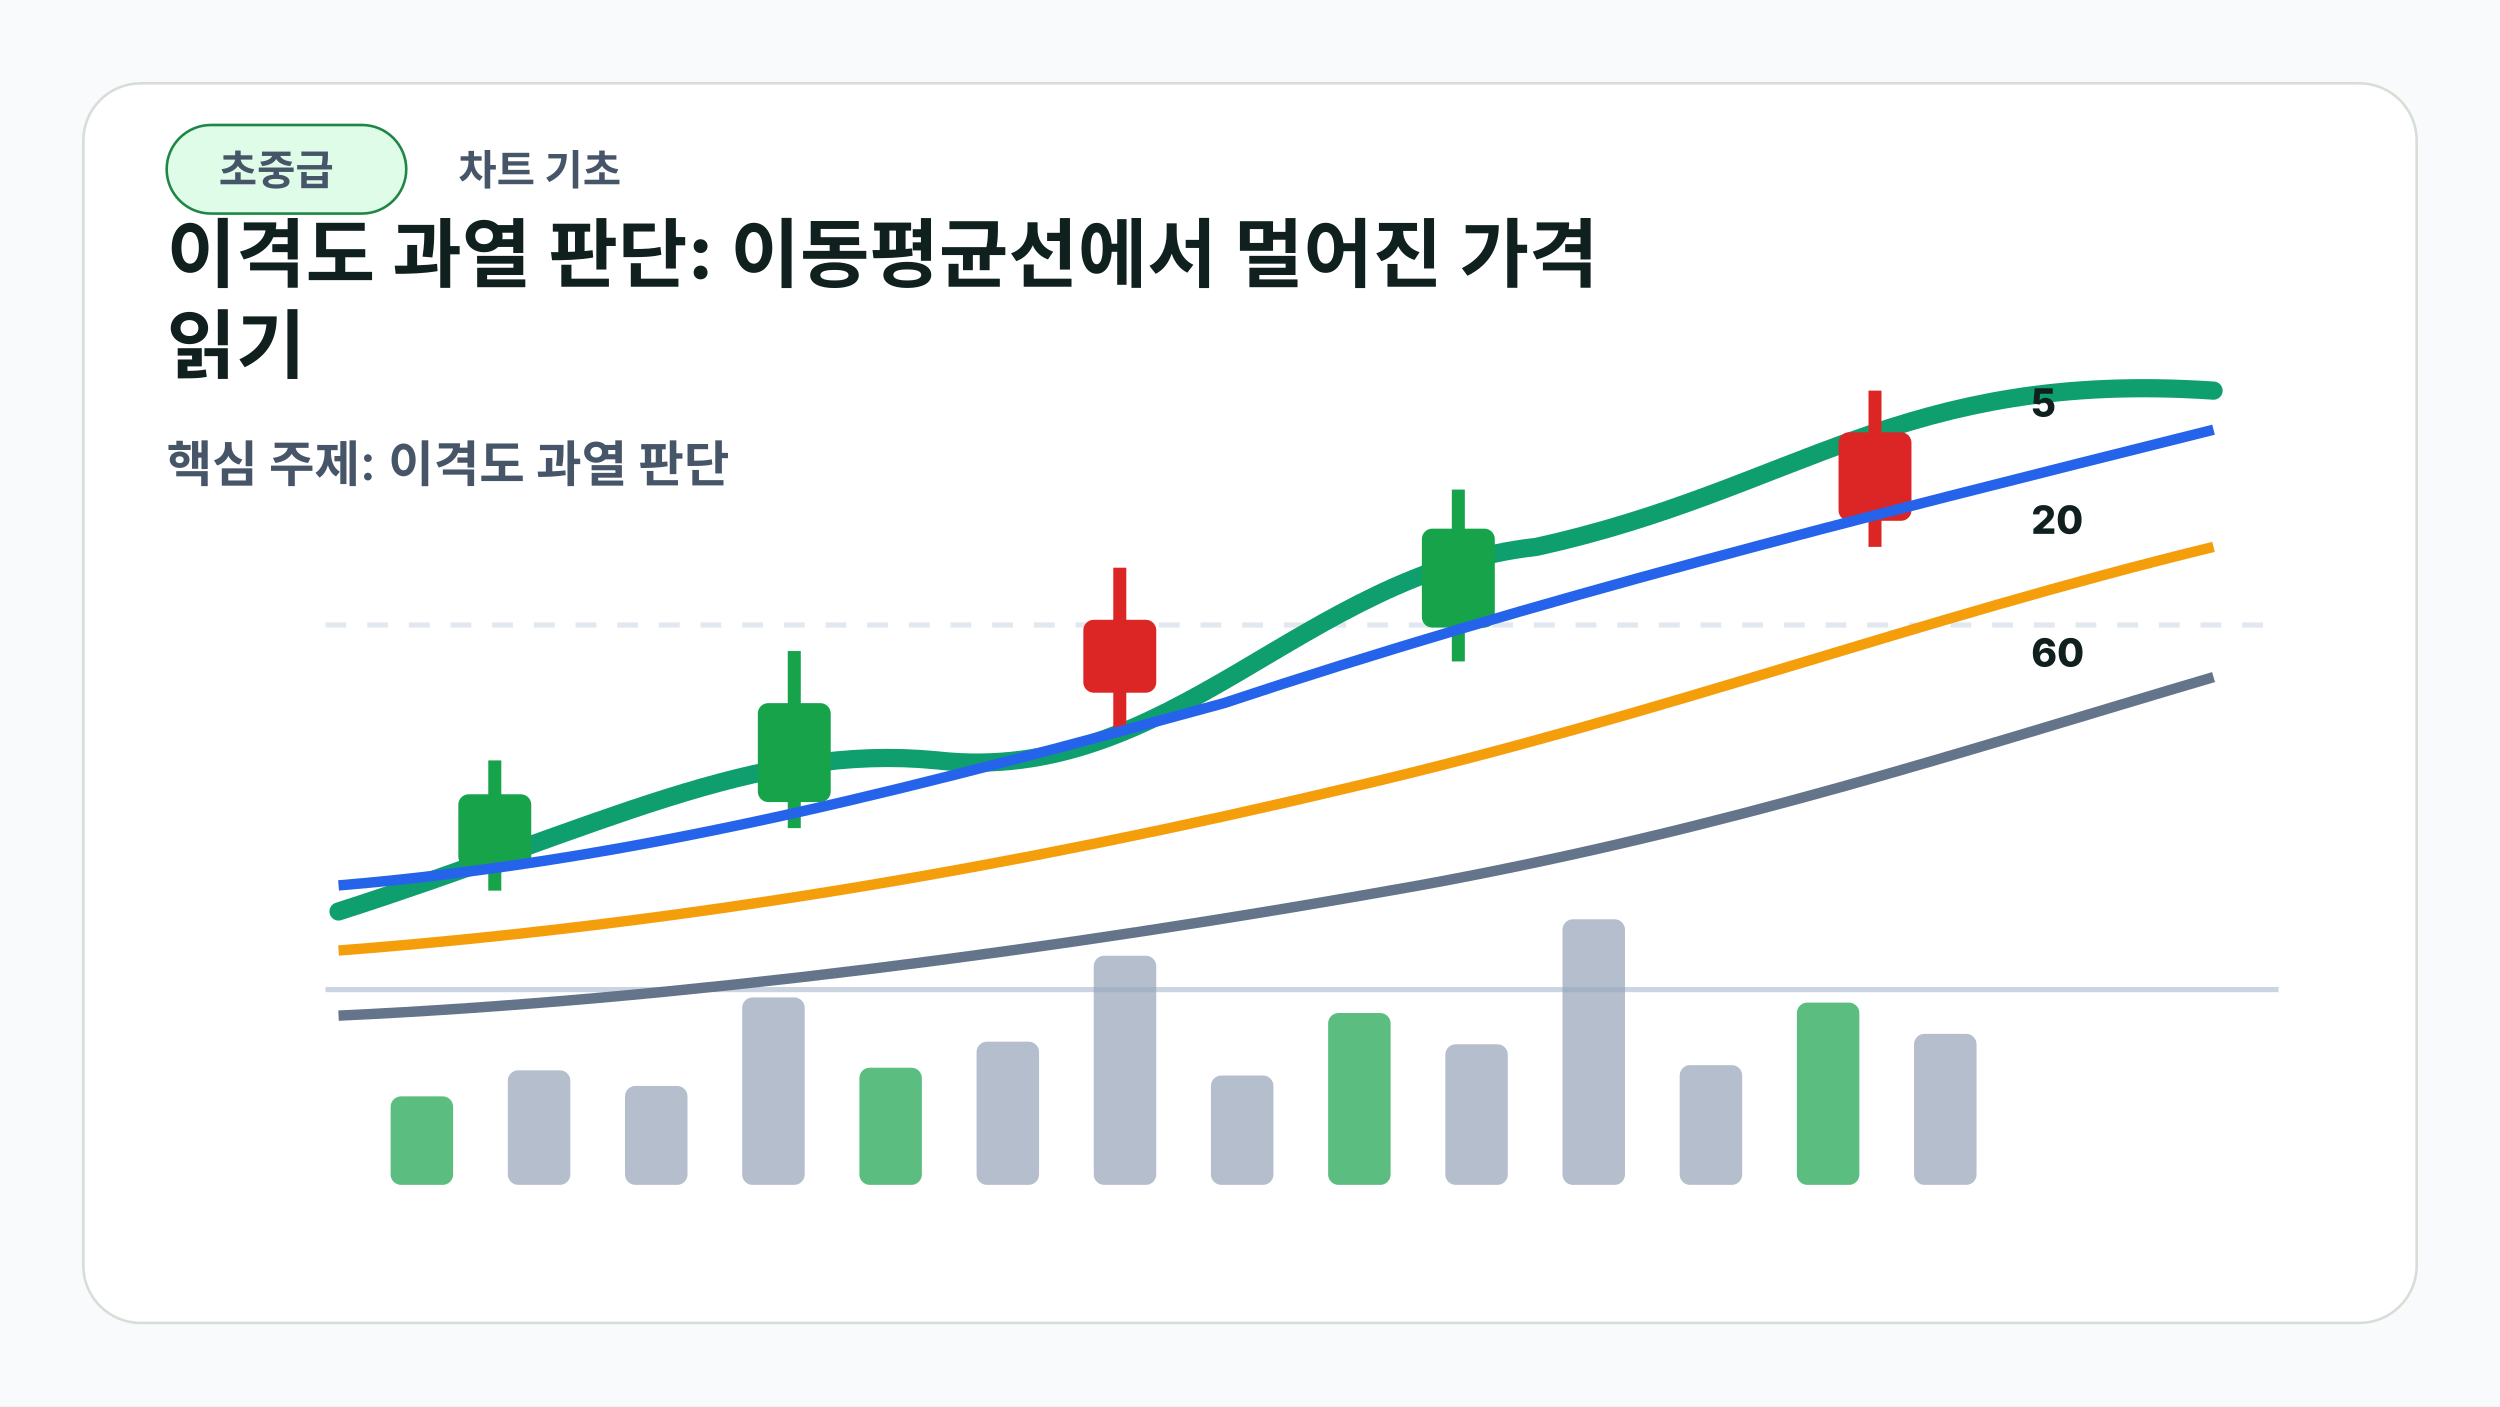
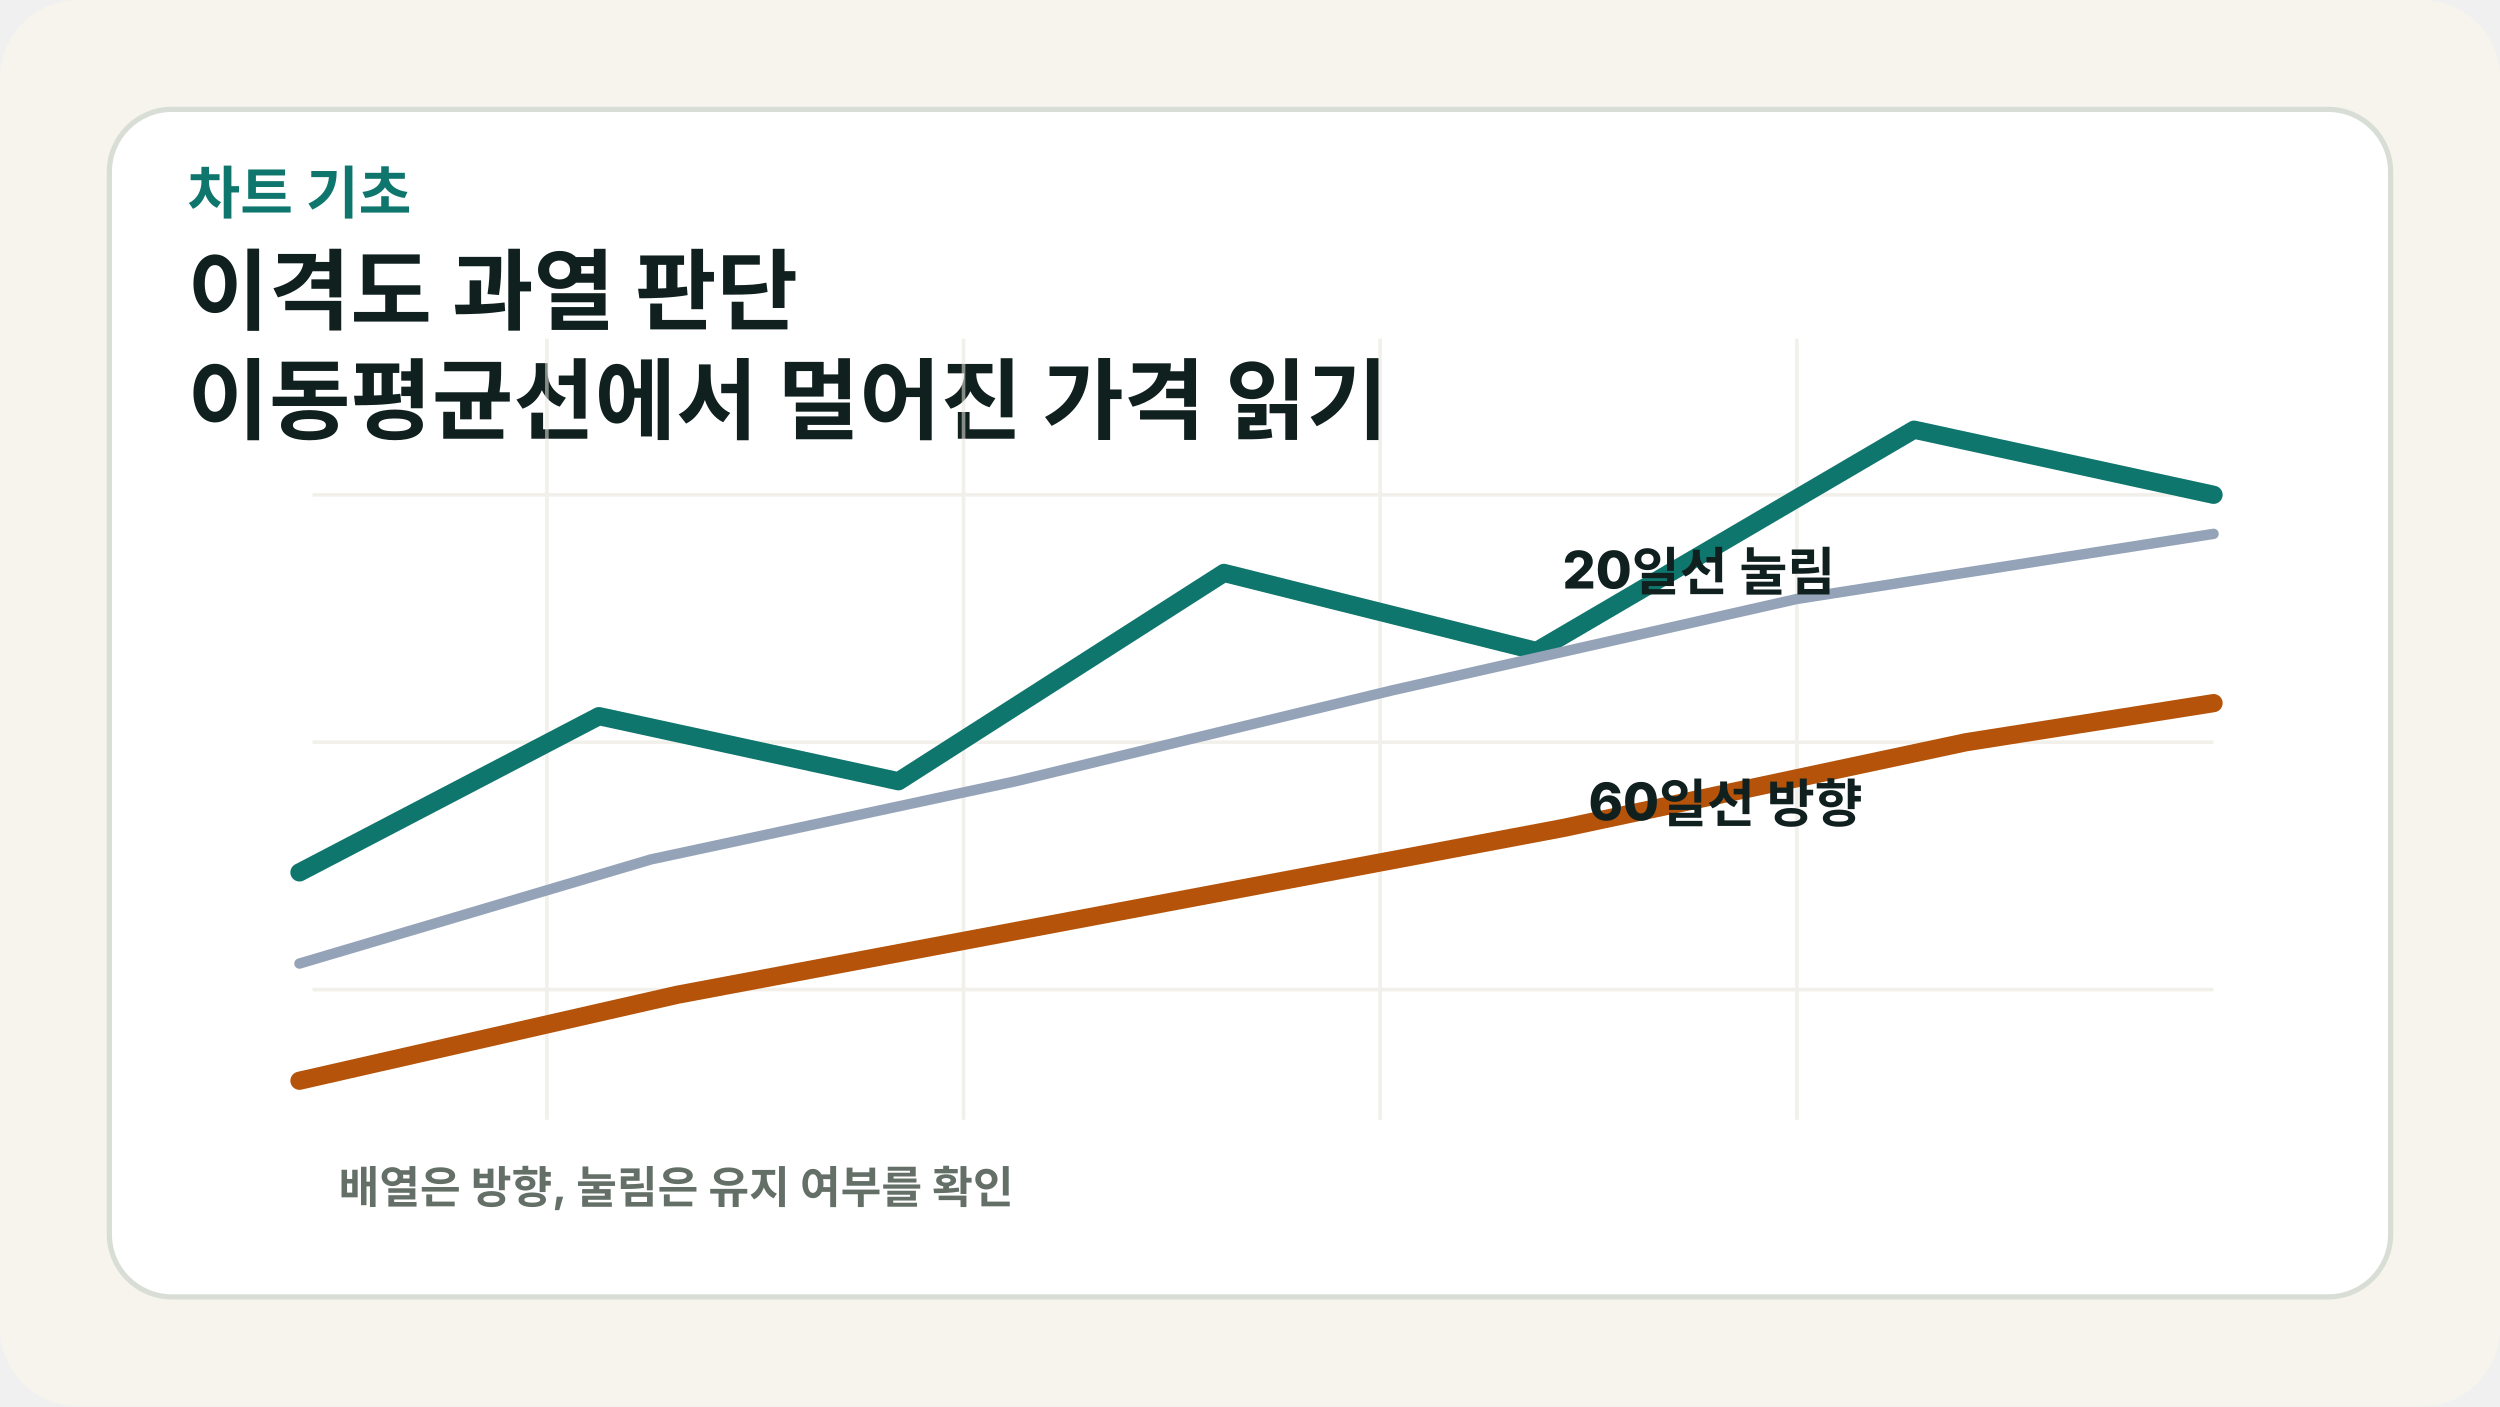
<svg xmlns="http://www.w3.org/2000/svg" width="960" height="540" viewBox="0 0 960 540" role="img" aria-labelledby="title desc">
-   <style>.title{font:800 29px system-ui,-apple-system,Segoe UI,sans-serif;fill:#10201f}.item{font:600 19px system-ui,-apple-system,Segoe UI,sans-serif;fill:#475569}.small{font:700 16px system-ui,-apple-system,Segoe UI,sans-serif;fill:#475569}.label{font:800 15px system-ui,-apple-system,Segoe UI,sans-serif;fill:#10201f}.muted{font:600 14px system-ui,-apple-system,Segoe UI,sans-serif;fill:#64748b}</style>
-   <rect width="960" height="540" fill="#f8fafc" />
-   <rect x="32" y="32" width="896" height="476" rx="22" fill="white" stroke="#d8ded6" />
-   <rect x="64" y="48" width="92" height="34" rx="17" fill="#dcfce7" stroke="#15803d" opacity="0.95" />
-   <text x="84" y="71" class="small">초중급</text>
-   <text x="176" y="71" class="small">차트 기초</text>
-   <text x="64" y="108" class="title">이격도 과열 판단: 이동평균선에서 멀어진 가격</text>
-   <text x="64" y="143" class="title">읽기</text>
-   <text x="64" y="185" class="item">핵심 주제: 이격도 과열 판단</text>
-   <g>
-     <line x1="125" y1="380" x2="875" y2="380" stroke="#cbd5e1" stroke-width="2" />
-     <line x1="125" y1="240" x2="875" y2="240" stroke="#e2e8f0" stroke-width="2" stroke-dasharray="8 8" />
-     <path d="M130 350 C230 318 290 285 360 292 C450 302 500 220 590 210 C690 188 730 142 850 150" fill="none" stroke="#0f9f6e" stroke-width="7" stroke-linecap="round" />
-     <line x1="190" y1="342" x2="190" y2="292" stroke="#16a34a" stroke-width="5" />
-     <rect x="176" y="305" width="28" height="28" rx="4" fill="#16a34a" />
-     <line x1="305" y1="318" x2="305" y2="250" stroke="#16a34a" stroke-width="5" />
-     <rect x="291" y="270" width="28" height="38" rx="4" fill="#16a34a" />
-     <line x1="430" y1="280" x2="430" y2="218" stroke="#dc2626" stroke-width="5" />
-     <rect x="416" y="238" width="28" height="28" rx="4" fill="#dc2626" />
-     <line x1="560" y1="254" x2="560" y2="188" stroke="#16a34a" stroke-width="5" />
-     <rect x="546" y="203" width="28" height="38" rx="4" fill="#16a34a" />
-     <line x1="720" y1="210" x2="720" y2="150" stroke="#dc2626" stroke-width="5" />
-     <rect x="706" y="166" width="28" height="34" rx="4" fill="#dc2626" />
-     <rect x="150" y="421" width="24" height="34" rx="4" fill="#16a34a" opacity=".7" />
-     <rect x="195" y="411" width="24" height="44" rx="4" fill="#94a3b8" opacity=".7" />
-     <rect x="240" y="417" width="24" height="38" rx="4" fill="#94a3b8" opacity=".7" />
-     <rect x="285" y="383" width="24" height="72" rx="4" fill="#94a3b8" opacity=".7" />
-     <rect x="330" y="410" width="24" height="45" rx="4" fill="#16a34a" opacity=".7" />
-     <rect x="375" y="400" width="24" height="55" rx="4" fill="#94a3b8" opacity=".7" />
-     <rect x="420" y="367" width="24" height="88" rx="4" fill="#94a3b8" opacity=".7" />
-     <rect x="465" y="413" width="24" height="42" rx="4" fill="#94a3b8" opacity=".7" />
-     <rect x="510" y="389" width="24" height="66" rx="4" fill="#16a34a" opacity=".7" />
-     <rect x="555" y="401" width="24" height="54" rx="4" fill="#94a3b8" opacity=".7" />
-     <rect x="600" y="353" width="24" height="102" rx="4" fill="#94a3b8" opacity=".7" />
-     <rect x="645" y="409" width="24" height="46" rx="4" fill="#94a3b8" opacity=".7" />
-     <rect x="690" y="385" width="24" height="70" rx="4" fill="#16a34a" opacity=".7" />
-     <rect x="735" y="397" width="24" height="58" rx="4" fill="#94a3b8" opacity=".7" />
-     <path d="M130 340 C250 330 360 300 470 270 C590 230 710 200 850 165" fill="none" stroke="#2563eb" stroke-width="4" />
-     <path d="M130 365 C260 355 390 333 520 302 C640 274 735 238 850 210" fill="none" stroke="#f59e0b" stroke-width="4" />
-     <path d="M130 390 C260 384 405 365 545 340 C665 318 755 288 850 260" fill="none" stroke="#64748b" stroke-width="4" />
-     <text x="780" y="160" class="label">5</text>
-     <text x="780" y="205" class="label">20</text>
-     <text x="780" y="256" class="label">60</text>
+   <style>
+ .bg{fill:#f6f4ed}.panel{fill:#fff;stroke:#d8ded6;stroke-width:2}.title{font:800 34px system-ui,-apple-system,BlinkMacSystemFont,"Segoe UI",sans-serif;fill:#10201f}.sub{font:800 22px system-ui,-apple-system,BlinkMacSystemFont,"Segoe UI",sans-serif;fill:#0f766e}.label{font:800 20px system-ui,-apple-system,BlinkMacSystemFont,"Segoe UI",sans-serif;fill:#10201f}.note{font:700 17px system-ui,-apple-system,BlinkMacSystemFont,"Segoe UI",sans-serif;fill:#647067}.line{fill:none;stroke:#0f766e;stroke-width:7;stroke-linecap:round;stroke-linejoin:round}.down{fill:none;stroke:#b45309;stroke-width:7;stroke-linecap:round;stroke-linejoin:round}.thin{fill:none;stroke:#94a3b8;stroke-width:4;stroke-linecap:round}.dash{stroke:#94a3b8;stroke-width:3;stroke-dasharray:10 10}.zone{fill:#e8f4ef;stroke:#0f766e;stroke-width:2;opacity:.9}.risk{fill:#fff3df;stroke:#b45309;stroke-width:2}.bar{fill:#0f766e;opacity:.92}.warn{fill:#b45309;opacity:.92}
+ </style>
+   <rect class="bg" width="960" height="540" rx="30" />
+   <rect class="panel" x="42" y="42" width="876" height="456" rx="24" />
+   <text x="72" y="82" class="sub">차트 기초</text>
+   <text x="72" y="124" class="title">이격도 과열 판단</text>
+   <text x="72" y="166" class="title">이동평균선에서 멀어진 가격 읽기</text>
+   <g opacity=".55">
+     <path d="M120 190H850M120 285H850M120 380H850M210 130V430M370 130V430M530 130V430M690 130V430" stroke="#e7e3d8" stroke-width="1.4" />
  </g>
+   <path class="line" d="M115 335L230 275L345 300L470 220L590 250L735 165L850 190" />
+   <path class="thin" d="M115 370L250 330L390 300L535 265L690 230L850 205" />
+   <path class="down" d="M115 415L260 382L430 350L600 318L755 285L850 270" />
+   <text class="label" x="600" y="226">20일선 눌림</text>
+   <text class="label" x="610" y="315">60일선 방향</text>
+   <text class="note" x="130" y="462">배열은 방향, 눌림은 유지 여부를 확인</text>
</svg>
